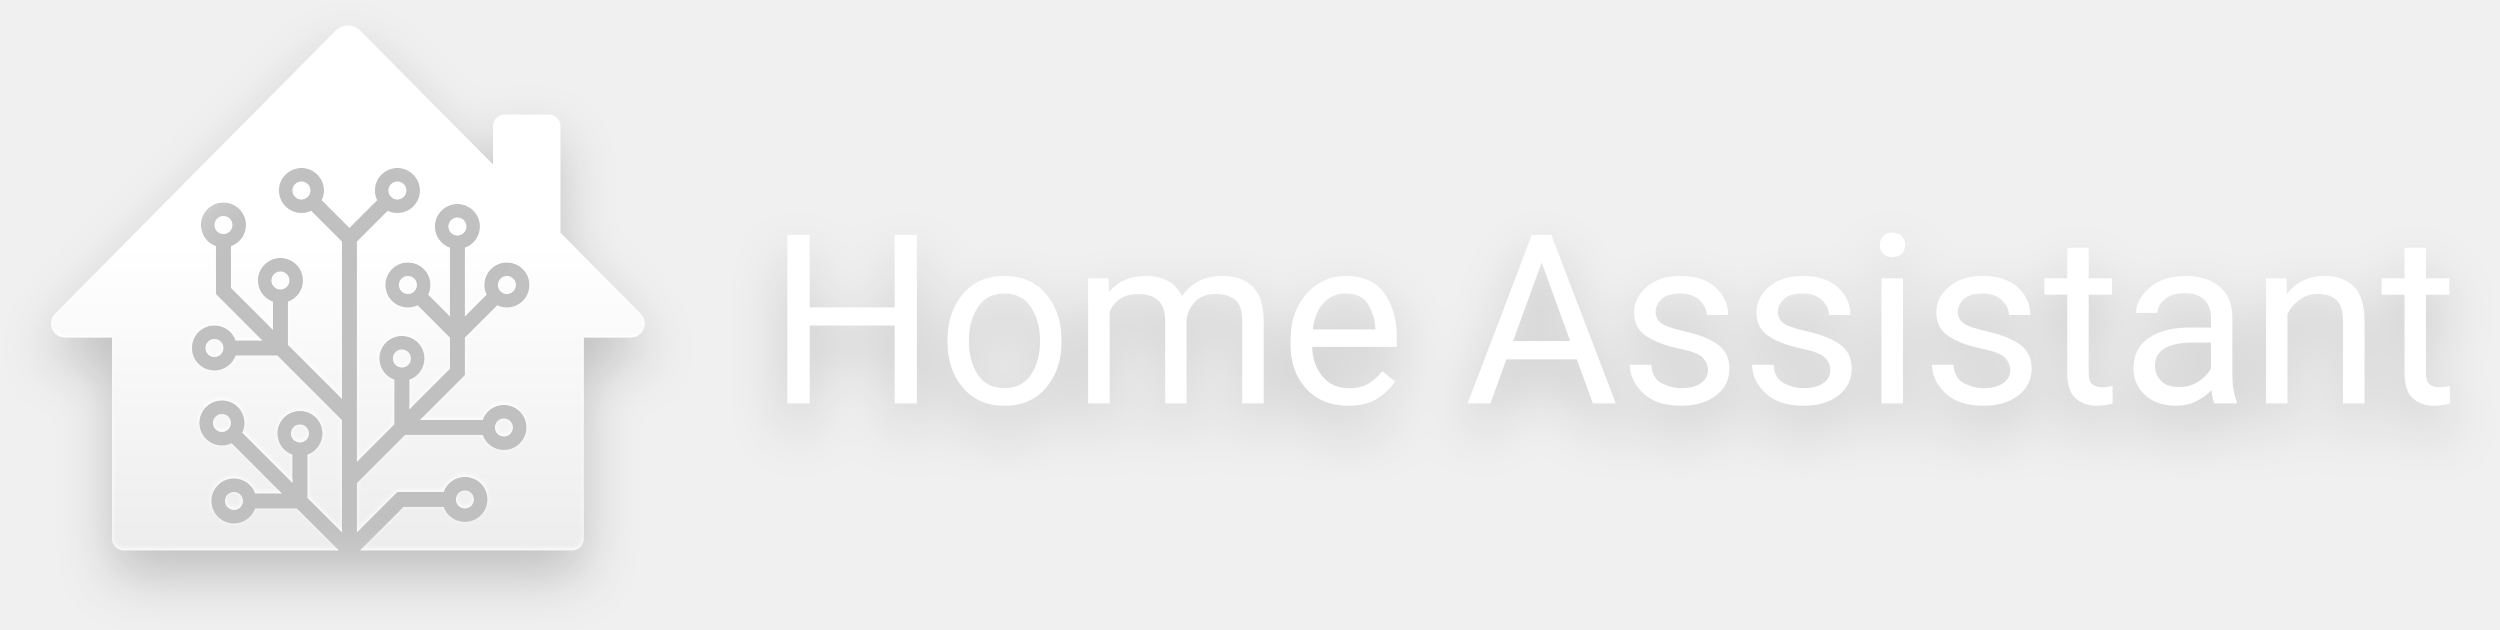
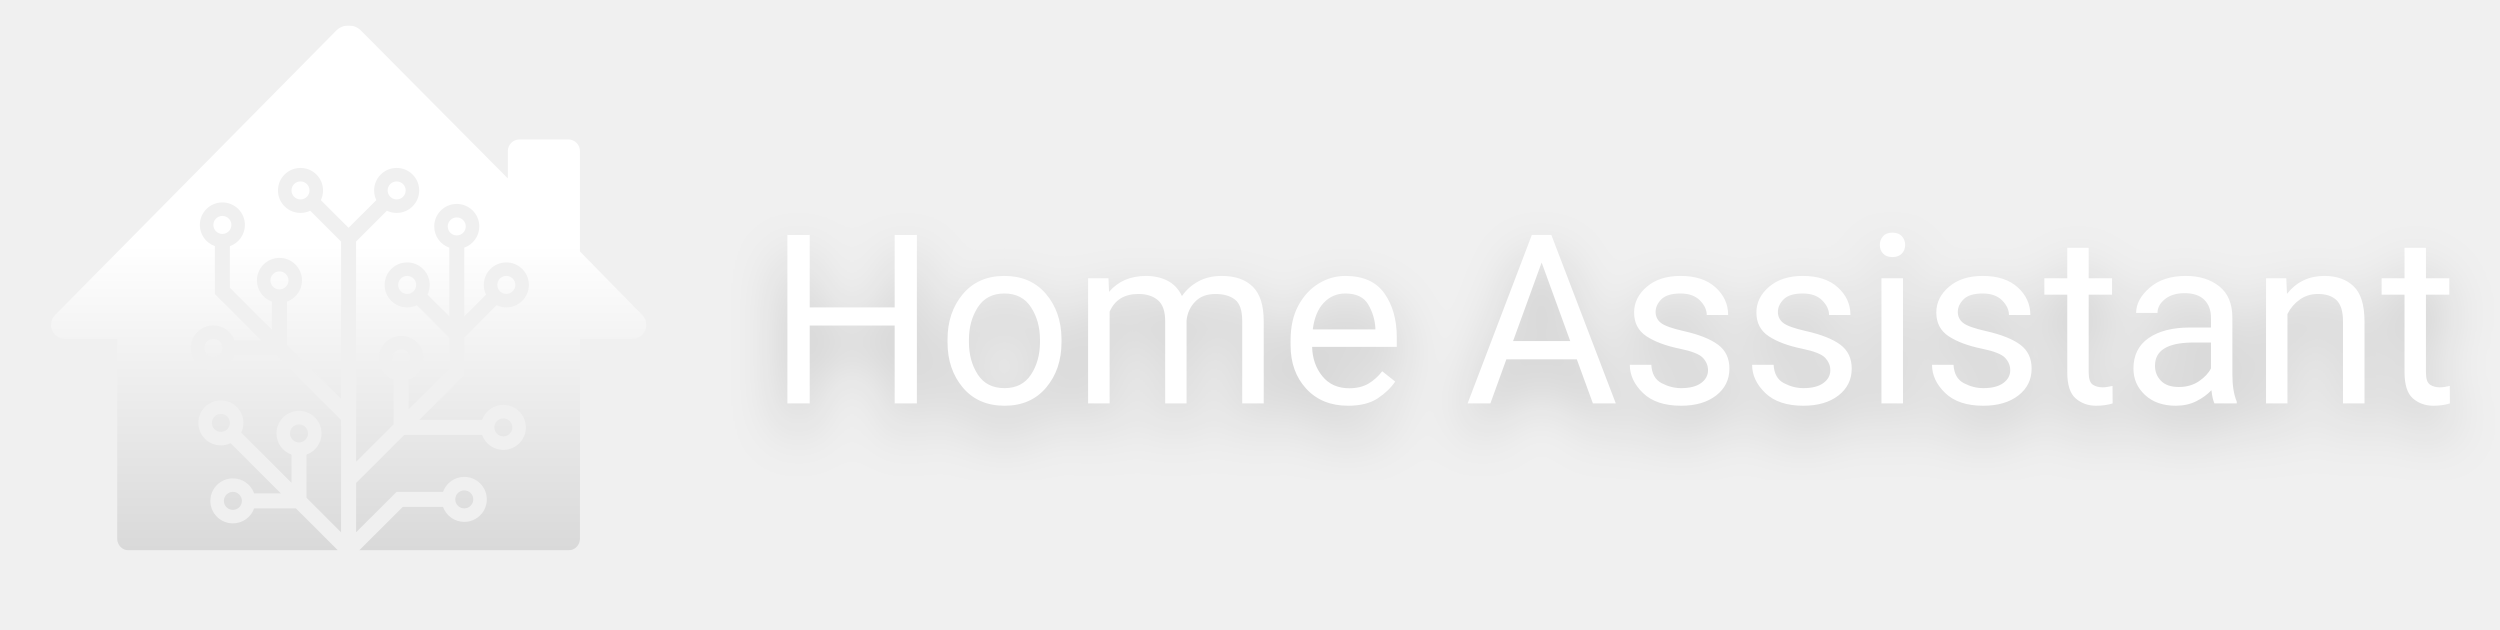
<svg xmlns="http://www.w3.org/2000/svg" xmlns:xlink="http://www.w3.org/1999/xlink" width="1667px" height="420px" viewBox="0 0 1667 420" version="1.1">
  <defs>
    <text id="text-1" font-family="Roboto-Regular, Roboto" font-size="158" font-weight="normal" fill="#FFFFFF">
      <tspan x="512" y="269">Home Assistant</tspan>
    </text>
    <filter x="-4.3%" y="-24.5%" width="108.6%" height="167.2%" filterUnits="objectBoundingBox" id="filter-2">
      <feOffset dx="0" dy="17" in="SourceAlpha" result="shadowOffsetOuter1" />
      <feGaussianBlur stdDeviation="18" in="shadowOffsetOuter1" result="shadowBlurOuter1" />
      <feColorMatrix values="0 0 0 0 0   0 0 0 0 0   0 0 0 0 0  0 0 0 0.2 0" type="matrix" in="shadowBlurOuter1" />
    </filter>
-     <path d="M74.717,359.222 L74.717,225.032 L43.337,225.032 L43.337,225.032 C38.183,225.032 34.004,220.854 34.004,215.699 C34.004,213.238 34.976,210.877 36.708,209.129 L223.723,20.441 L223.723,20.441 C228.259,15.865 235.645,15.832 240.222,20.368 C240.246,20.392 240.271,20.417 240.295,20.441 L328.746,109.682 L328.746,84.156 L328.746,84.156 C328.746,79.86 332.228,76.378 336.524,76.378 L365.945,76.378 L365.945,76.378 C370.24,76.378 373.722,79.86 373.722,84.156 L373.722,155.142 L427.288,209.125 L427.288,209.125 C430.919,212.784 430.896,218.694 427.237,222.324 C425.488,224.059 423.125,225.032 420.663,225.032 L389.301,225.032 L389.301,359.222 L389.301,359.222 C389.301,363.518 385.819,367 381.524,367 L82.494,367 L82.494,367 C78.199,367 74.717,363.518 74.717,359.222 Z" id="path-3" />
-     <filter x="-15.8%" y="-13.0%" width="131.6%" height="135.7%" filterUnits="objectBoundingBox" id="filter-4">
-       <feOffset dx="0" dy="17" in="SourceAlpha" result="shadowOffsetOuter1" />
-       <feGaussianBlur stdDeviation="18" in="shadowOffsetOuter1" result="shadowBlurOuter1" />
-       <feColorMatrix values="0 0 0 0 0   0 0 0 0 0   0 0 0 0 0  0 0 0 0.2 0" type="matrix" in="shadowBlurOuter1" />
-     </filter>
+     <path d="M44.153,342.222 L44.153,208.983 L9.34,208.983 C4.185,208.983 0.007,204.804 0.007,199.65 C0.007,197.193 0.975,194.836 2.702,193.089 L190.16,3.444 L190.16,3.444 C194.69,-1.138 202.077,-1.181 206.659,3.348 C206.685,3.373 206.71,3.399 206.735,3.424 L304.626,101.98 L304.626,83.757 L304.626,83.757 C304.626,79.461 308.108,75.979 312.403,75.979 L344.935,75.979 L344.935,75.979 C349.231,75.979 352.713,79.461 352.713,83.757 L352.713,150.681 L394.324,193.115 C397.933,196.795 397.875,202.705 394.195,206.314 C392.45,208.025 390.104,208.983 387.66,208.983 L352.713,208.983 L352.713,342.222 C352.713,346.518 349.231,350 344.935,350 L51.93,350 C47.635,350 44.153,346.518 44.153,342.222 L44.153,342.222 Z M251.067,179.449 C252.005,177.491 252.531,175.298 252.531,172.982 C252.531,164.697 245.803,157.982 237.504,157.982 C229.204,157.982 222.476,164.697 222.476,172.982 C222.476,181.267 229.204,187.982 237.504,187.982 C239.824,187.982 242.021,187.458 243.983,186.521 L265.555,208.054 L265.555,228.913 L238.506,255.913 L238.506,236.13 C244.342,234.071 248.524,228.515 248.524,221.983 C248.524,213.699 241.796,206.983 233.496,206.983 C225.197,206.983 218.469,213.699 218.469,221.983 C218.469,228.515 222.651,234.071 228.487,236.13 L228.487,265.914 L203.442,290.914 L203.442,144.052 L224.012,123.519 C225.974,124.456 228.171,124.981 230.491,124.981 C238.79,124.981 245.518,118.265 245.518,109.98 C245.518,101.696 238.79,94.98 230.491,94.98 C222.192,94.98 215.464,101.696 215.464,109.98 C215.464,112.296 215.989,114.489 216.928,116.447 L198.433,134.91 L179.937,116.447 C180.876,114.489 181.402,112.296 181.402,109.98 C181.402,101.696 174.674,94.98 166.375,94.98 C158.075,94.98 151.347,101.696 151.347,109.98 C151.347,118.265 158.075,124.981 166.375,124.981 C168.695,124.981 170.892,124.456 172.853,123.519 L193.424,144.052 L193.424,248.913 L157.358,212.912 L157.358,184.129 C163.195,182.07 167.376,176.513 167.376,169.982 C167.376,161.697 160.648,154.981 152.349,154.981 C144.05,154.981 137.322,161.697 137.322,169.982 C137.322,176.513 141.503,182.07 147.34,184.129 L147.34,202.912 L119.289,174.911 L119.289,147.128 C125.126,145.068 129.307,139.512 129.307,132.981 C129.307,124.696 122.579,117.98 114.28,117.98 C105.981,117.98 99.253,124.696 99.253,132.981 C99.253,139.512 103.434,145.068 109.271,147.128 L109.271,179.053 L140.256,209.983 L122.441,209.983 C120.378,204.157 114.812,199.983 108.269,199.983 C99.97,199.983 93.242,206.699 93.242,214.983 C93.242,223.268 99.97,229.984 108.269,229.984 C114.812,229.984 120.378,225.81 122.441,219.983 L150.274,219.983 L193.424,263.056 L193.424,337.916 L170.382,314.915 L170.382,286.132 C176.218,284.073 180.4,278.516 180.4,271.985 C180.4,263.7 173.672,256.985 165.373,256.985 C157.073,256.985 150.345,263.7 150.345,271.985 C150.345,278.516 154.527,284.073 160.364,286.132 L160.364,304.915 L126.841,271.452 C127.78,269.494 128.305,267.301 128.305,264.985 C128.305,256.7 121.577,249.984 113.278,249.984 C104.979,249.984 98.251,256.7 98.251,264.985 C98.251,273.269 104.979,279.985 113.278,279.985 C115.598,279.985 117.795,279.46 119.757,278.523 L153.28,311.986 L135.465,311.986 C133.402,306.16 127.836,301.986 121.293,301.986 C112.993,301.986 106.265,308.702 106.265,316.986 C106.265,325.271 112.993,331.987 121.293,331.987 C127.836,331.987 133.402,327.813 135.465,321.986 L163.298,321.986 L191.349,349.987 L205.517,349.987 L234.569,320.986 L261.401,320.986 C263.464,326.813 269.03,330.987 275.573,330.987 C283.872,330.987 290.6,324.271 290.6,315.986 C290.6,307.702 283.872,300.986 275.573,300.986 C269.03,300.986 263.464,305.16 261.401,310.986 L230.42,310.986 L203.442,337.916 L203.442,305.057 L235.571,272.985 L287.448,272.985 C289.511,278.811 295.077,282.985 301.62,282.985 C309.92,282.985 316.647,276.269 316.647,267.985 C316.647,259.7 309.92,252.984 301.62,252.984 C295.077,252.984 289.511,257.159 287.448,262.985 L245.589,262.985 L275.573,233.055 L275.573,208.054 L297.145,186.521 C299.107,187.458 301.304,187.982 303.624,187.982 C311.923,187.982 318.651,181.267 318.651,172.982 C318.651,164.697 311.923,157.982 303.624,157.982 C295.324,157.982 288.597,164.697 288.597,172.982 C288.597,175.298 289.122,177.491 290.061,179.449 L275.573,193.912 L275.573,148.128 C281.409,146.068 285.591,140.512 285.591,133.981 C285.591,125.696 278.863,118.98 270.564,118.98 C262.264,118.98 255.536,125.696 255.536,133.981 C255.536,140.512 259.718,146.068 265.555,148.128 L265.555,193.912 L251.067,179.449 Z M121.293,322.987 C117.973,322.987 115.282,320.3 115.282,316.986 C115.282,313.673 117.973,310.986 121.293,310.986 C124.612,310.986 127.304,313.673 127.304,316.986 C127.304,320.3 124.612,322.987 121.293,322.987 Z M165.373,277.985 C162.053,277.985 159.362,275.299 159.362,271.985 C159.362,268.671 162.053,265.985 165.373,265.985 C168.692,265.985 171.384,268.671 171.384,271.985 C171.384,275.299 168.692,277.985 165.373,277.985 Z M113.278,270.985 C109.958,270.985 107.267,268.299 107.267,264.985 C107.267,261.671 109.958,258.985 113.278,258.985 C116.598,258.985 119.289,261.671 119.289,264.985 C119.289,268.299 116.598,270.985 113.278,270.985 Z M108.269,220.983 C104.949,220.983 102.258,218.297 102.258,214.983 C102.258,211.669 104.949,208.983 108.269,208.983 C111.589,208.983 114.28,211.669 114.28,214.983 C114.28,218.297 111.589,220.983 108.269,220.983 Z M233.496,227.984 C230.177,227.984 227.486,225.297 227.486,221.983 C227.486,218.67 230.177,215.983 233.496,215.983 C236.816,215.983 239.507,218.67 239.507,221.983 C239.507,225.297 236.816,227.984 233.496,227.984 Z M301.62,273.985 C298.3,273.985 295.609,271.299 295.609,267.985 C295.609,264.671 298.3,261.985 301.62,261.985 C304.94,261.985 307.631,264.671 307.631,267.985 C307.631,271.299 304.94,273.985 301.62,273.985 Z M275.573,321.986 C272.253,321.986 269.562,319.3 269.562,315.986 C269.562,312.672 272.253,309.986 275.573,309.986 C278.893,309.986 281.584,312.672 281.584,315.986 C281.584,319.3 278.893,321.986 275.573,321.986 Z M303.624,178.982 C300.304,178.982 297.613,176.296 297.613,172.982 C297.613,169.668 300.304,166.982 303.624,166.982 C306.944,166.982 309.635,169.668 309.635,172.982 C309.635,176.296 306.944,178.982 303.624,178.982 Z M270.564,139.981 C267.244,139.981 264.553,137.295 264.553,133.981 C264.553,130.667 267.244,127.981 270.564,127.981 C273.884,127.981 276.575,130.667 276.575,133.981 C276.575,137.295 273.884,139.981 270.564,139.981 Z M230.491,115.98 C227.171,115.98 224.48,113.294 224.48,109.98 C224.48,106.666 227.171,103.98 230.491,103.98 C233.811,103.98 236.502,106.666 236.502,109.98 C236.502,113.294 233.811,115.98 230.491,115.98 Z M166.375,115.98 C163.055,115.98 160.364,113.294 160.364,109.98 C160.364,106.666 163.055,103.98 166.375,103.98 C169.694,103.98 172.385,106.666 172.385,109.98 C172.385,113.294 169.694,115.98 166.375,115.98 Z M114.28,138.981 C110.96,138.981 108.269,136.295 108.269,132.981 C108.269,129.667 110.96,126.981 114.28,126.981 C117.6,126.981 120.291,129.667 120.291,132.981 C120.291,136.295 117.6,138.981 114.28,138.981 Z M152.349,175.982 C149.029,175.982 146.338,173.296 146.338,169.982 C146.338,166.668 149.029,163.982 152.349,163.982 C155.669,163.982 158.36,166.668 158.36,169.982 C158.36,173.296 155.669,175.982 152.349,175.982 Z M237.504,178.982 C234.184,178.982 231.493,176.296 231.493,172.982 C231.493,169.668 234.184,166.982 237.504,166.982 C240.823,166.982 243.515,169.668 243.515,172.982 C243.515,176.296 240.823,178.982 237.504,178.982 Z" id="path-3" />
    <linearGradient x1="50%" y1="41.751%" x2="50%" y2="100%" id="linearGradient-5">
      <stop stop-color="#FFFFFF" offset="0%" />
-       <stop stop-color="#EDEDED" offset="100%" />
+       <stop stop-color="#D9D9D9" offset="100%" />
    </linearGradient>
-     <path d="M40.712,342.235 L40.712,208.045 L9.333,208.045 C4.179,208.045 -2.92127433e-15,203.866 -3.55271368e-15,198.712 C-3.8536882e-15,196.251 0.972,193.89 2.704,192.142 L189.719,3.454 L189.719,3.454 C194.255,-1.122 201.641,-1.155 206.218,3.38 C206.242,3.405 206.267,3.429 206.291,3.454 L294.742,92.694 L294.742,67.168 L294.742,67.168 C294.742,62.873 298.224,59.391 302.52,59.391 L331.941,59.391 L331.941,59.391 C336.236,59.391 339.718,62.873 339.718,67.168 L339.718,138.154 L393.284,192.138 C396.914,195.797 396.891,201.706 393.232,205.337 C391.484,207.072 389.121,208.045 386.659,208.045 L355.297,208.045 L355.297,342.235 C355.297,346.53 351.815,350.013 347.52,350.013 L48.49,350.013 L48.49,350.013 C44.195,350.013 40.712,346.53 40.712,342.235 L40.712,342.235 Z M251.534,179.48 C252.471,177.522 252.996,175.328 252.996,173.013 C252.996,164.728 246.28,158.013 237.996,158.013 C229.712,158.013 222.996,164.728 222.996,173.013 C222.996,181.297 229.712,188.013 237.996,188.013 C240.312,188.013 242.505,187.488 244.463,186.551 L265.996,208.084 L265.996,228.942 L238.996,255.942 L238.996,236.159 C244.822,234.1 248.996,228.544 248.996,222.013 C248.996,213.728 242.28,207.013 233.996,207.013 C225.712,207.013 218.996,213.728 218.996,222.013 C218.996,228.544 223.17,234.1 228.996,236.159 L228.996,265.942 L203.996,290.942 L203.996,144.084 L224.529,123.551 C226.487,124.488 228.68,125.013 230.996,125.013 C239.28,125.013 245.996,118.297 245.996,110.013 C245.996,101.728 239.28,95.013 230.996,95.013 C222.712,95.013 215.996,101.728 215.996,110.013 C215.996,112.328 216.521,114.522 217.458,116.48 L198.996,134.942 L180.534,116.48 C181.471,114.522 181.996,112.328 181.996,110.013 C181.996,101.728 175.28,95.013 166.996,95.013 C158.712,95.013 151.996,101.728 151.996,110.013 C151.996,118.297 158.712,125.013 166.996,125.013 C169.312,125.013 171.505,124.488 173.463,123.551 L193.996,144.084 L193.996,248.942 L157.996,212.942 L157.996,184.159 C163.822,182.1 167.996,176.544 167.996,170.013 C167.996,161.728 161.28,155.013 152.996,155.013 C144.712,155.013 137.996,161.728 137.996,170.013 C137.996,176.544 142.17,182.1 147.996,184.159 L147.996,202.942 L119.996,174.942 L119.996,147.159 C125.822,145.1 129.996,139.544 129.996,133.013 C129.996,124.728 123.28,118.013 114.996,118.013 C106.712,118.013 99.996,124.728 99.996,133.013 C99.996,139.544 104.17,145.1 109.996,147.159 L109.996,179.084 L140.925,210.013 L123.142,210.013 C121.083,204.187 115.527,200.013 108.996,200.013 C100.712,200.013 93.996,206.728 93.996,215.013 C93.996,223.297 100.712,230.013 108.996,230.013 C115.527,230.013 121.083,225.839 123.142,220.013 L150.925,220.013 L193.996,263.084 L193.996,337.942 L170.996,314.942 L170.996,286.159 C176.822,284.1 180.996,278.544 180.996,272.013 C180.996,263.728 174.28,257.013 165.996,257.013 C157.712,257.013 150.996,263.728 150.996,272.013 C150.996,278.544 155.17,284.1 160.996,286.159 L160.996,304.942 L127.534,271.48 C128.471,269.522 128.996,267.328 128.996,265.013 C128.996,256.728 122.28,250.013 113.996,250.013 C105.712,250.013 98.996,256.728 98.996,265.013 C98.996,273.297 105.712,280.013 113.996,280.013 C116.312,280.013 118.505,279.488 120.463,278.551 L153.925,312.013 L136.142,312.013 C134.083,306.187 128.527,302.013 121.996,302.013 C113.712,302.013 106.996,308.728 106.996,317.013 C106.996,325.297 113.712,332.013 121.996,332.013 C128.527,332.013 134.083,327.839 136.142,322.013 L163.925,322.013 L191.925,350.013 L206.067,350.013 L235.067,321.013 L261.849,321.013 C263.909,326.839 269.465,331.013 275.996,331.013 C284.28,331.013 290.996,324.297 290.996,316.013 C290.996,307.728 284.28,301.013 275.996,301.013 C269.465,301.013 263.909,305.187 261.849,311.013 L230.925,311.013 L203.996,337.942 L203.996,305.084 L236.067,273.013 L287.849,273.013 C289.909,278.839 295.465,283.013 301.996,283.013 C310.28,283.013 316.996,276.297 316.996,268.013 C316.996,259.728 310.28,253.013 301.996,253.013 C295.465,253.013 289.909,257.187 287.849,263.013 L246.067,263.013 L275.996,233.084 L275.996,208.084 L297.529,186.551 C299.487,187.488 301.68,188.013 303.996,188.013 C312.28,188.013 318.996,181.297 318.996,173.013 C318.996,164.728 312.28,158.013 303.996,158.013 C295.712,158.013 288.996,164.728 288.996,173.013 C288.996,175.328 289.521,177.522 290.458,179.48 L275.996,193.942 L275.996,148.159 C281.822,146.1 285.996,140.544 285.996,134.013 C285.996,125.728 279.28,119.013 270.996,119.013 C262.712,119.013 255.996,125.728 255.996,134.013 C255.996,140.544 260.17,146.1 265.996,148.159 L265.996,193.942 L251.534,179.48 Z M121.996,323.013 C118.682,323.013 115.996,320.326 115.996,317.013 C115.996,313.699 118.682,311.013 121.996,311.013 C125.31,311.013 127.996,313.699 127.996,317.013 C127.996,320.326 125.31,323.013 121.996,323.013 Z M165.996,278.013 C162.682,278.013 159.996,275.326 159.996,272.013 C159.996,268.699 162.682,266.013 165.996,266.013 C169.31,266.013 171.996,268.699 171.996,272.013 C171.996,275.326 169.31,278.013 165.996,278.013 Z M113.996,271.013 C110.682,271.013 107.996,268.326 107.996,265.013 C107.996,261.699 110.682,259.013 113.996,259.013 C117.31,259.013 119.996,261.699 119.996,265.013 C119.996,268.326 117.31,271.013 113.996,271.013 Z M108.996,221.013 C105.682,221.013 102.996,218.326 102.996,215.013 C102.996,211.699 105.682,209.013 108.996,209.013 C112.31,209.013 114.996,211.699 114.996,215.013 C114.996,218.326 112.31,221.013 108.996,221.013 Z M233.996,228.013 C230.682,228.013 227.996,225.326 227.996,222.013 C227.996,218.699 230.682,216.013 233.996,216.013 C237.31,216.013 239.996,218.699 239.996,222.013 C239.996,225.326 237.31,228.013 233.996,228.013 Z M301.996,274.013 C298.682,274.013 295.996,271.326 295.996,268.013 C295.996,264.699 298.682,262.013 301.996,262.013 C305.31,262.013 307.996,264.699 307.996,268.013 C307.996,271.326 305.31,274.013 301.996,274.013 Z M275.996,322.013 C272.682,322.013 269.996,319.326 269.996,316.013 C269.996,312.699 272.682,310.013 275.996,310.013 C279.31,310.013 281.996,312.699 281.996,316.013 C281.996,319.326 279.31,322.013 275.996,322.013 Z M303.996,179.013 C300.682,179.013 297.996,176.326 297.996,173.013 C297.996,169.699 300.682,167.013 303.996,167.013 C307.31,167.013 309.996,169.699 309.996,173.013 C309.996,176.326 307.31,179.013 303.996,179.013 Z M270.996,140.013 C267.682,140.013 264.996,137.326 264.996,134.013 C264.996,130.699 267.682,128.013 270.996,128.013 C274.31,128.013 276.996,130.699 276.996,134.013 C276.996,137.326 274.31,140.013 270.996,140.013 Z M230.996,116.013 C227.682,116.013 224.996,113.326 224.996,110.013 C224.996,106.699 227.682,104.013 230.996,104.013 C234.31,104.013 236.996,106.699 236.996,110.013 C236.996,113.326 234.31,116.013 230.996,116.013 Z M166.996,116.013 C163.682,116.013 160.996,113.326 160.996,110.013 C160.996,106.699 163.682,104.013 166.996,104.013 C170.31,104.013 172.996,106.699 172.996,110.013 C172.996,113.326 170.31,116.013 166.996,116.013 Z M114.996,139.013 C111.682,139.013 108.996,136.326 108.996,133.013 C108.996,129.699 111.682,127.013 114.996,127.013 C118.31,127.013 120.996,129.699 120.996,133.013 C120.996,136.326 118.31,139.013 114.996,139.013 Z M152.996,176.013 C149.682,176.013 146.996,173.326 146.996,170.013 C146.996,166.699 149.682,164.013 152.996,164.013 C156.31,164.013 158.996,166.699 158.996,170.013 C158.996,173.326 156.31,176.013 152.996,176.013 Z M237.996,179.013 C234.682,179.013 231.996,176.326 231.996,173.013 C231.996,169.699 234.682,167.013 237.996,167.013 C241.31,167.013 243.996,169.699 243.996,173.013 C243.996,176.326 241.31,179.013 237.996,179.013 Z" id="path-6" />
-     <filter x="-0.5%" y="-0.6%" width="101.0%" height="101.1%" filterUnits="objectBoundingBox" id="filter-7">
-       <feGaussianBlur stdDeviation="1.5" in="SourceAlpha" result="shadowBlurInner1" />
-       <feOffset dx="0" dy="-1" in="shadowBlurInner1" result="shadowOffsetInner1" />
-       <feComposite in="shadowOffsetInner1" in2="SourceAlpha" operator="arithmetic" k2="-1" k3="1" result="shadowInnerInner1" />
-       <feColorMatrix values="0 0 0 0 1   0 0 0 0 1   0 0 0 0 1  0 0 0 1 0" type="matrix" in="shadowInnerInner1" />
-     </filter>
  </defs>
  <g id="Page-1" stroke="none" stroke-width="1" fill="none" fill-rule="evenodd">
    <g id="white-logo-with-text">
      <g id="Home-Assistant" fill-opacity="1" fill="#FFFFFF">
        <use filter="url(#filter-2)" xlink:href="#text-1" />
        <use xlink:href="#text-1" />
      </g>
-       <g id="House-shadow" fill-opacity="1" fill="black">
-         <use filter="url(#filter-4)" xlink:href="#path-3" />
-       </g>
-       <g id="house-with-large-tree/white-gradient" transform="translate(34, 17)" fill-rule="nonzero">
-         <g id="house-with-large-tree">
-           <use fill="url(#linearGradient-5)" fill-rule="evenodd" xlink:href="#path-6" />
-           <use fill="black" fill-opacity="1" filter="url(#filter-7)" xlink:href="#path-6" />
+       <g id="house-with-large-tree" transform="translate(34, 17)">
+         <mask id="mask-4" fill="white">
+           <use xlink:href="#path-3" />
+         </mask>
+         <g id="large-tree" fill-rule="nonzero" />
+         <g id="fill/white-gradient" mask="url(#mask-4)" fill-rule="evenodd" fill="url(#linearGradient-5)">
+           <rect id="Rectangle-2" x="0" y="0" width="397" height="350" />
        </g>
      </g>
    </g>
  </g>
</svg>
